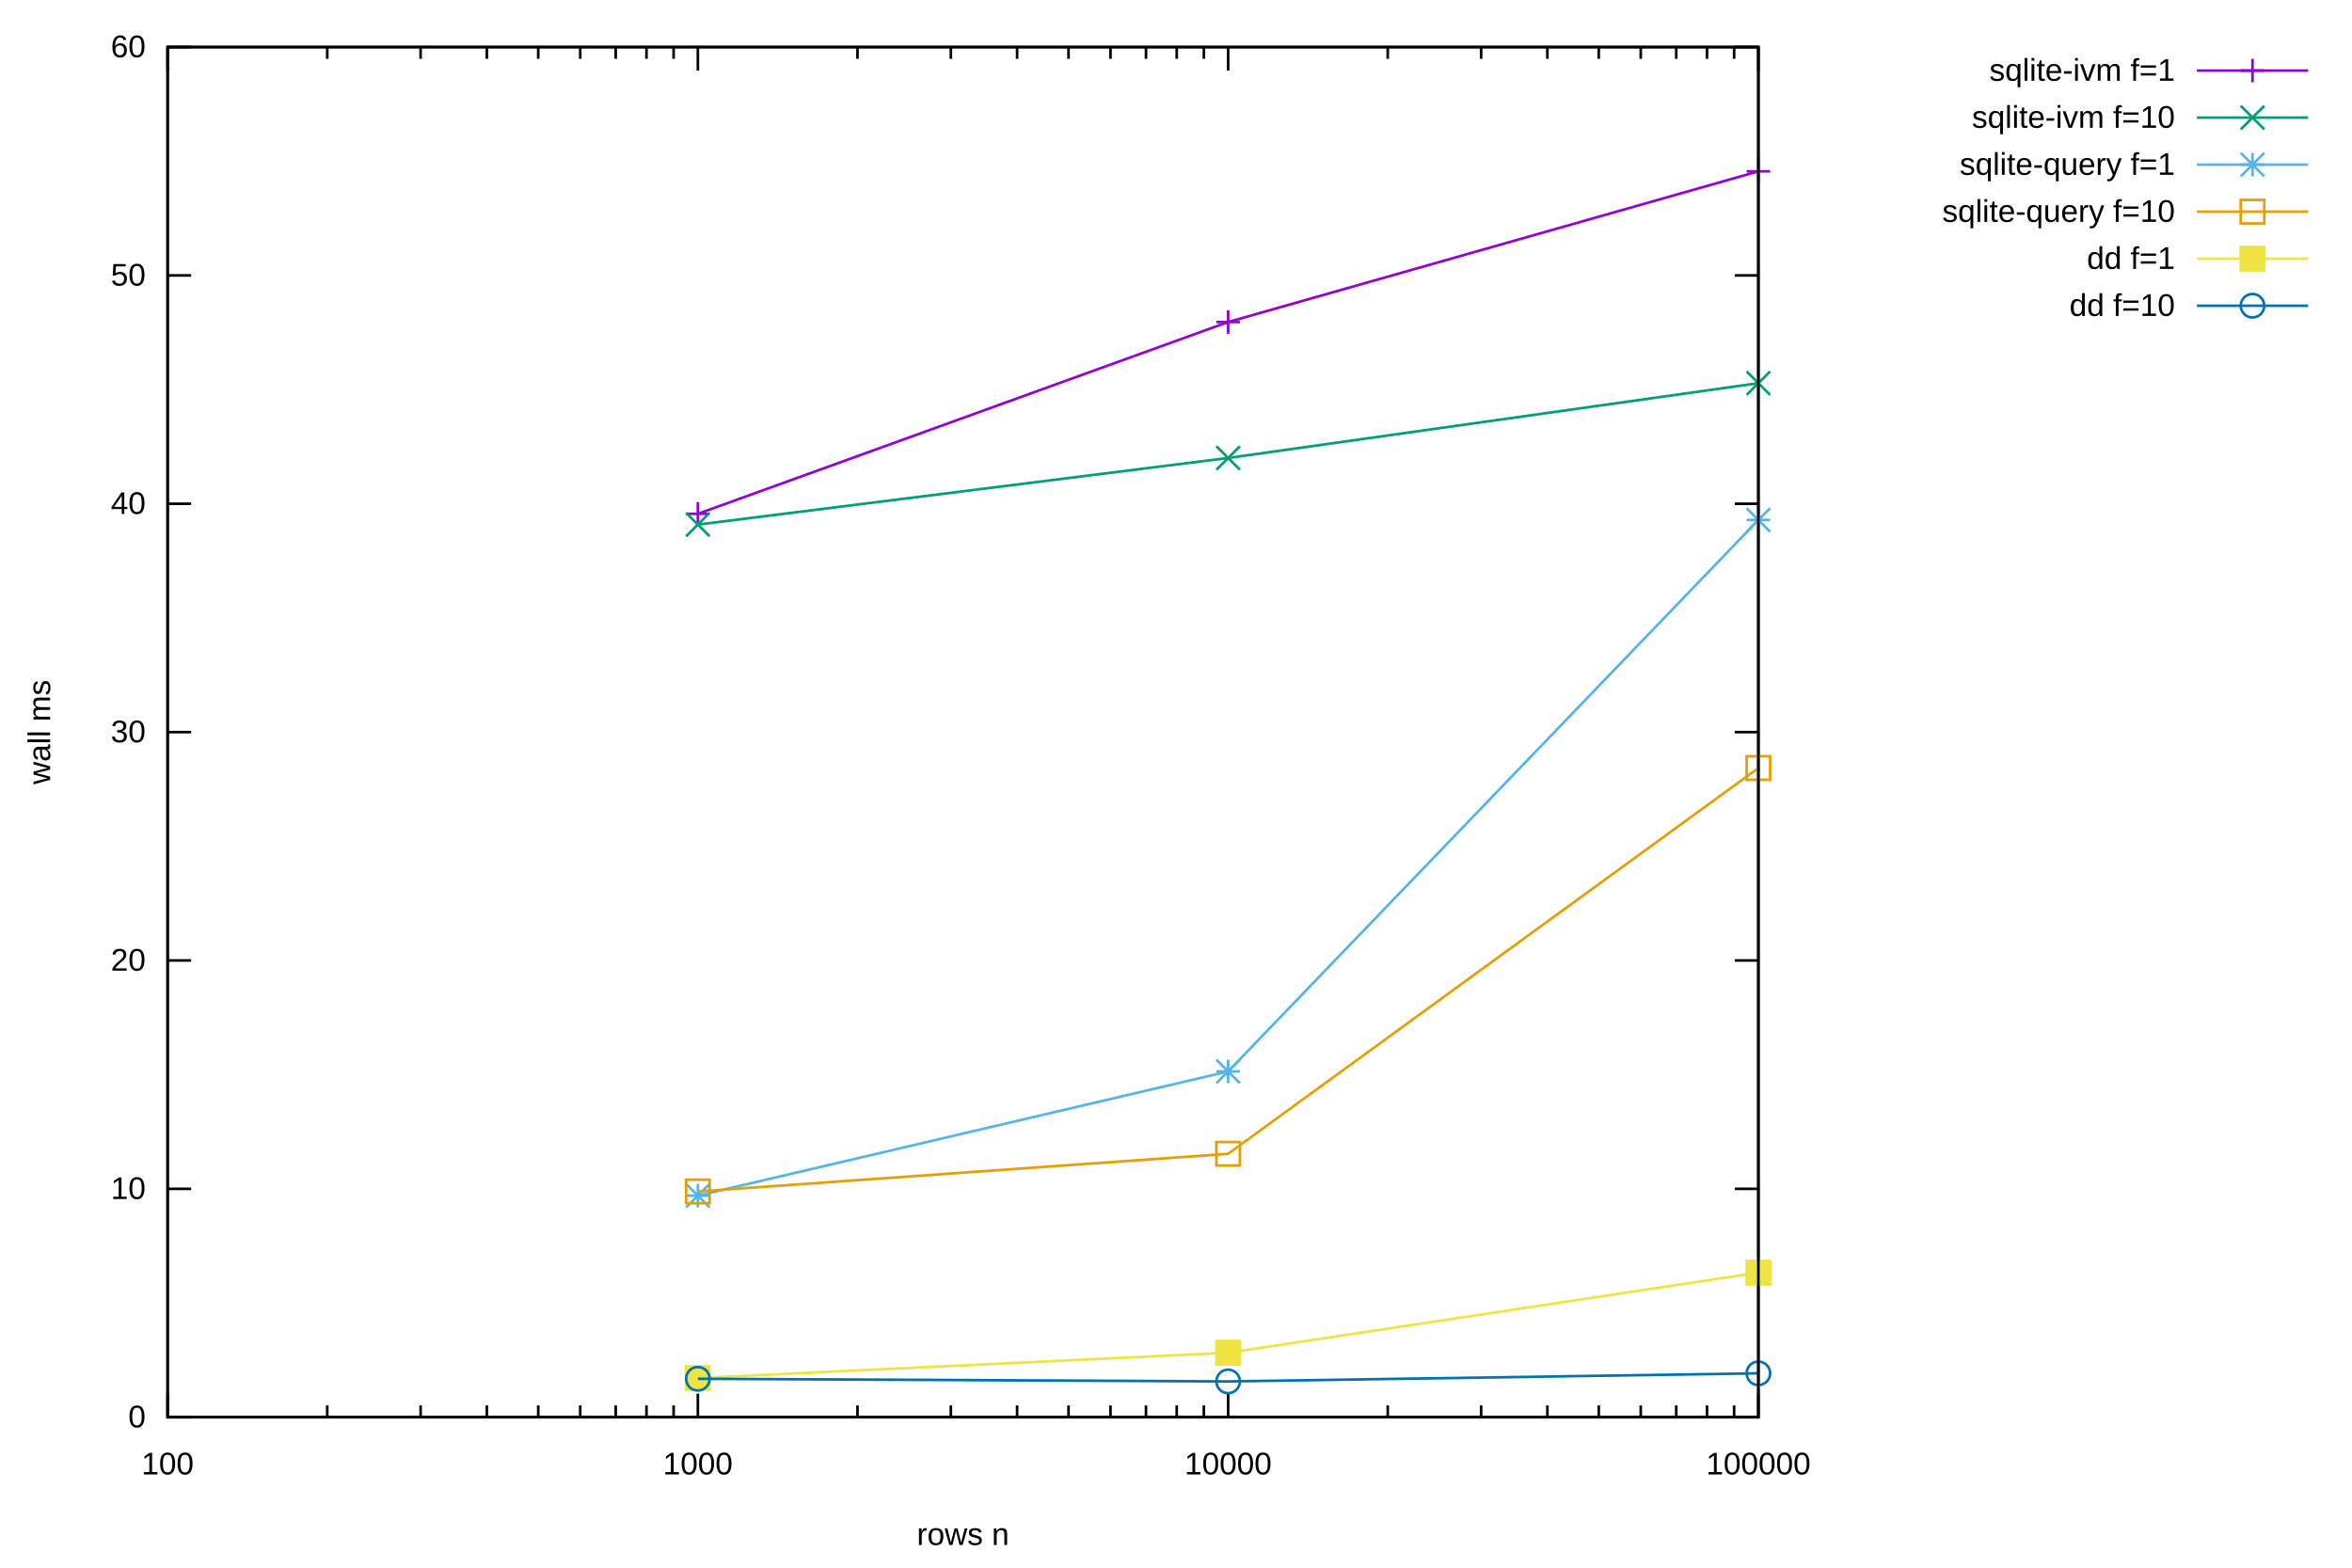
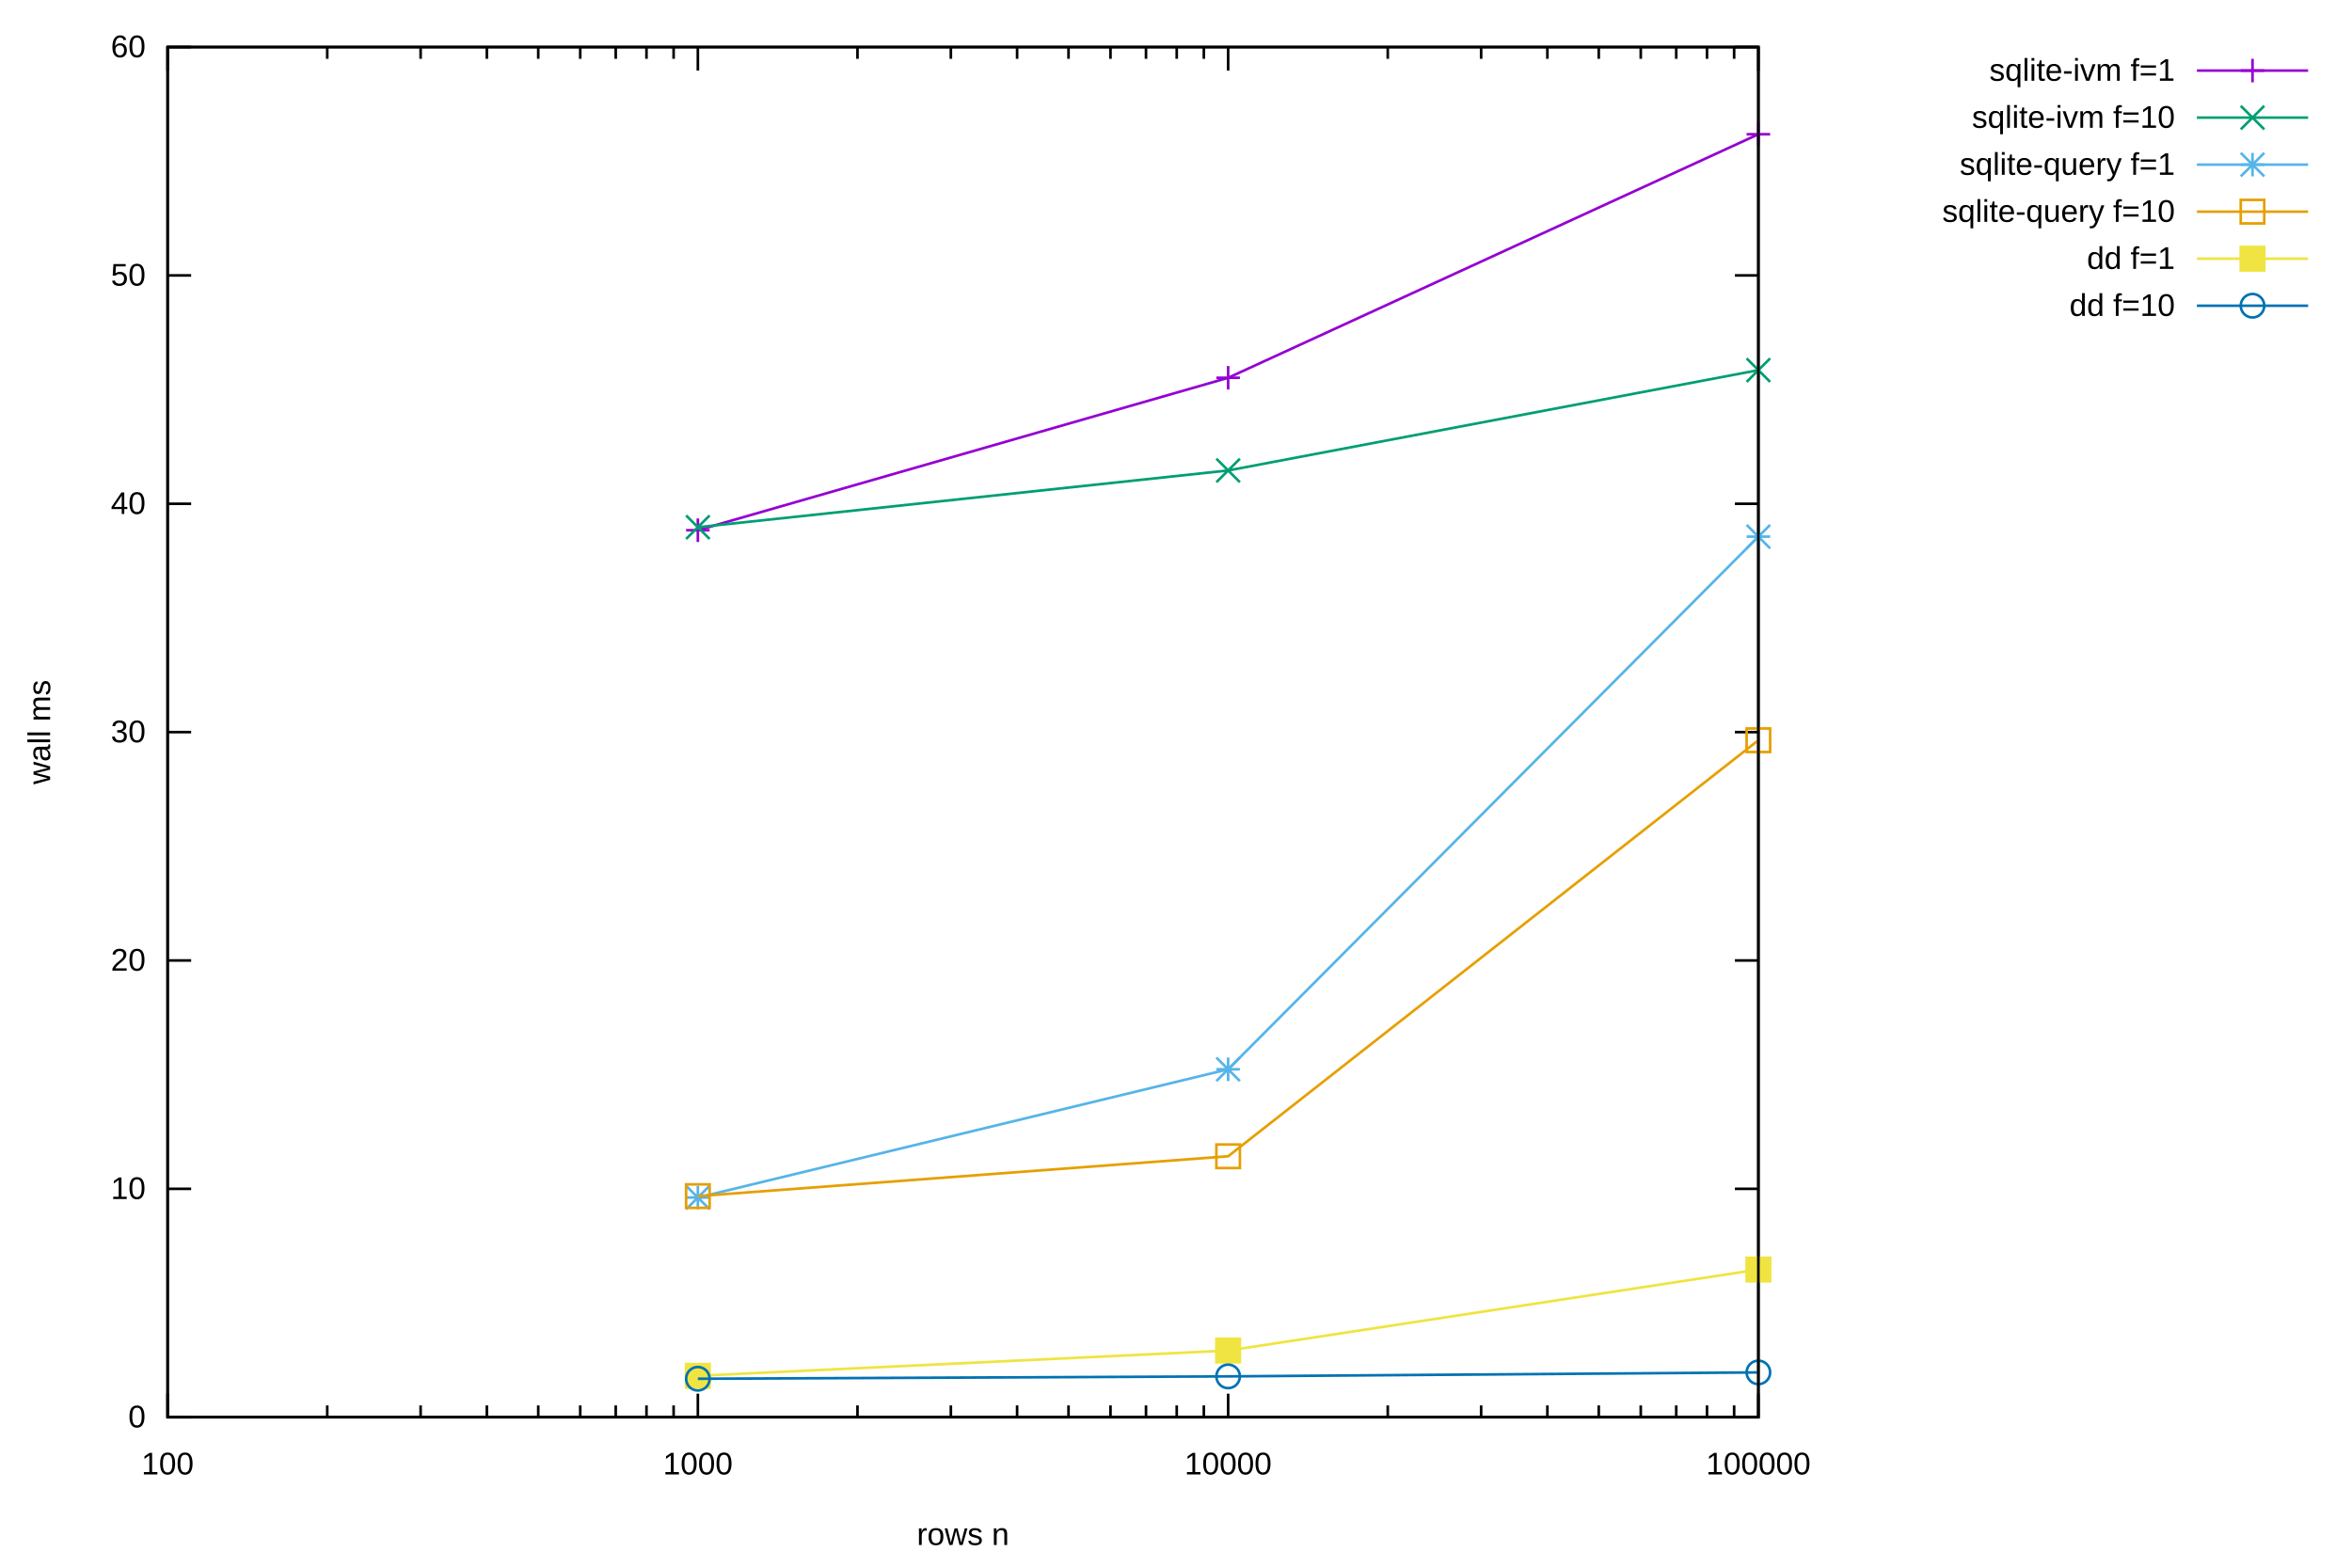
<svg xmlns="http://www.w3.org/2000/svg" xmlns:xlink="http://www.w3.org/1999/xlink" width="900" height="600" viewBox="0 0 900 600">
  <g id="gnuplot_canvas">
    <rect x="0" y="0" width="900" height="600" fill="none" />
    <defs>
      <circle id="gpDot" r="0.5" stroke-width="0.5" stroke="currentColor" />
      <path id="gpPt0" stroke-width="0.222" stroke="currentColor" d="M-1,0 h2 M0,-1 v2" />
      <path id="gpPt1" stroke-width="0.222" stroke="currentColor" d="M-1,-1 L1,1 M1,-1 L-1,1" />
      <path id="gpPt2" stroke-width="0.222" stroke="currentColor" d="M-1,0 L1,0 M0,-1 L0,1 M-1,-1 L1,1 M-1,1 L1,-1" />
      <rect id="gpPt3" stroke-width="0.222" stroke="currentColor" x="-1" y="-1" width="2" height="2" />
      <rect id="gpPt4" stroke-width="0.222" stroke="currentColor" fill="currentColor" x="-1" y="-1" width="2" height="2" />
      <circle id="gpPt5" stroke-width="0.222" stroke="currentColor" cx="0" cy="0" r="1" />
      <use xlink:href="#gpPt5" id="gpPt6" fill="currentColor" stroke="none" />
      <path id="gpPt7" stroke-width="0.222" stroke="currentColor" d="M0,-1.33 L-1.33,0.67 L1.33,0.67 z" />
      <use xlink:href="#gpPt7" id="gpPt8" fill="currentColor" stroke="none" />
      <use xlink:href="#gpPt7" id="gpPt9" stroke="currentColor" transform="rotate(180)" />
      <use xlink:href="#gpPt9" id="gpPt10" fill="currentColor" stroke="none" />
      <use xlink:href="#gpPt3" id="gpPt11" stroke="currentColor" transform="rotate(45)" />
      <use xlink:href="#gpPt11" id="gpPt12" fill="currentColor" stroke="none" />
      <path id="gpPt13" stroke-width="0.222" stroke="currentColor" d="M0,1.330 L1.265,0.411 L0.782,-1.067 L-0.782,-1.076 L-1.265,0.411 z" />
      <use xlink:href="#gpPt13" id="gpPt14" fill="currentColor" stroke="none" />
      <filter id="textbox" filterUnits="objectBoundingBox" x="0" y="0" height="1" width="1">
        <feFlood flood-color="white" flood-opacity="1" result="bgnd" />
        <feComposite in="SourceGraphic" in2="bgnd" operator="atop" />
      </filter>
      <filter id="greybox" filterUnits="objectBoundingBox" x="0" y="0" height="1" width="1">
        <feFlood flood-color="lightgrey" flood-opacity="1" result="grey" />
        <feComposite in="SourceGraphic" in2="grey" operator="atop" />
      </filter>
    </defs>
    <g fill="none" color="white" stroke="currentColor" stroke-width="1.00" stroke-linecap="butt" stroke-linejoin="miter">
</g>
    <g fill="none" color="black" stroke="currentColor" stroke-width="1.00" stroke-linecap="butt" stroke-linejoin="miter">
      <path stroke="black" d="M64.14,542.40 L73.14,542.40 M672.85,542.40 L663.85,542.40  " />
      <g transform="translate(55.75,546.30)" stroke="none" fill="black" font-family="Arial" font-size="12.00" text-anchor="end">
        <text>
          <tspan font-family="Arial"> 0</tspan>
        </text>
      </g>
    </g>
    <g fill="none" color="black" stroke="currentColor" stroke-width="1.00" stroke-linecap="butt" stroke-linejoin="miter">
      <path stroke="black" d="M64.14,455.00 L73.14,455.00 M672.85,455.00 L663.85,455.00  " />
      <g transform="translate(55.75,458.90)" stroke="none" fill="black" font-family="Arial" font-size="12.00" text-anchor="end">
        <text>
          <tspan font-family="Arial"> 10</tspan>
        </text>
      </g>
    </g>
    <g fill="none" color="black" stroke="currentColor" stroke-width="1.00" stroke-linecap="butt" stroke-linejoin="miter">
      <path stroke="black" d="M64.14,367.60 L73.14,367.60 M672.85,367.60 L663.85,367.60  " />
      <g transform="translate(55.75,371.50)" stroke="none" fill="black" font-family="Arial" font-size="12.00" text-anchor="end">
        <text>
          <tspan font-family="Arial"> 20</tspan>
        </text>
      </g>
    </g>
    <g fill="none" color="black" stroke="currentColor" stroke-width="1.00" stroke-linecap="butt" stroke-linejoin="miter">
      <path stroke="black" d="M64.14,280.20 L73.14,280.20 M672.85,280.20 L663.85,280.20  " />
      <g transform="translate(55.75,284.10)" stroke="none" fill="black" font-family="Arial" font-size="12.00" text-anchor="end">
        <text>
          <tspan font-family="Arial"> 30</tspan>
        </text>
      </g>
    </g>
    <g fill="none" color="black" stroke="currentColor" stroke-width="1.00" stroke-linecap="butt" stroke-linejoin="miter">
      <path stroke="black" d="M64.14,192.81 L73.14,192.81 M672.85,192.81 L663.85,192.81  " />
      <g transform="translate(55.75,196.71)" stroke="none" fill="black" font-family="Arial" font-size="12.00" text-anchor="end">
        <text>
          <tspan font-family="Arial"> 40</tspan>
        </text>
      </g>
    </g>
    <g fill="none" color="black" stroke="currentColor" stroke-width="1.00" stroke-linecap="butt" stroke-linejoin="miter">
      <path stroke="black" d="M64.14,105.41 L73.14,105.41 M672.85,105.41 L663.85,105.41  " />
      <g transform="translate(55.75,109.31)" stroke="none" fill="black" font-family="Arial" font-size="12.00" text-anchor="end">
        <text>
          <tspan font-family="Arial"> 50</tspan>
        </text>
      </g>
    </g>
    <g fill="none" color="black" stroke="currentColor" stroke-width="1.00" stroke-linecap="butt" stroke-linejoin="miter">
      <path stroke="black" d="M64.14,18.01 L73.14,18.01 M672.85,18.01 L663.85,18.01  " />
      <g transform="translate(55.75,21.91)" stroke="none" fill="black" font-family="Arial" font-size="12.00" text-anchor="end">
        <text>
          <tspan font-family="Arial"> 60</tspan>
        </text>
      </g>
    </g>
    <g fill="none" color="black" stroke="currentColor" stroke-width="1.00" stroke-linecap="butt" stroke-linejoin="miter">
      <path stroke="black" d="M64.14,542.40 L64.14,533.40 M64.14,18.01 L64.14,27.01  " />
      <g transform="translate(64.14,564.30)" stroke="none" fill="black" font-family="Arial" font-size="12.00" text-anchor="middle">
        <text>
          <tspan font-family="Arial"> 100</tspan>
        </text>
      </g>
    </g>
    <g fill="none" color="black" stroke="currentColor" stroke-width="1.00" stroke-linecap="butt" stroke-linejoin="miter">
      <path stroke="black" d="M125.22,542.40 L125.22,537.90 M125.22,18.01 L125.22,22.51 M160.95,542.40 L160.95,537.90 M160.95,18.01 L160.95,22.51   M186.30,542.40 L186.30,537.90 M186.30,18.01 L186.30,22.51 M205.96,542.40 L205.96,537.90 M205.96,18.01 L205.96,22.51   M222.03,542.40 L222.03,537.90 M222.03,18.01 L222.03,22.51 M235.61,542.40 L235.61,537.90 M235.61,18.01 L235.61,22.51   M247.38,542.40 L247.38,537.90 M247.38,18.01 L247.38,22.51 M257.76,542.40 L257.76,537.90 M257.76,18.01 L257.76,22.51   M267.04,542.40 L267.04,533.40 M267.04,18.01 L267.04,27.01  " />
      <g transform="translate(267.04,564.30)" stroke="none" fill="black" font-family="Arial" font-size="12.00" text-anchor="middle">
        <text>
          <tspan font-family="Arial"> 1000</tspan>
        </text>
      </g>
    </g>
    <g fill="none" color="black" stroke="currentColor" stroke-width="1.00" stroke-linecap="butt" stroke-linejoin="miter">
      <path stroke="black" d="M328.12,542.40 L328.12,537.90 M328.12,18.01 L328.12,22.51 M363.85,542.40 L363.85,537.90 M363.85,18.01 L363.85,22.51   M389.20,542.40 L389.20,537.90 M389.20,18.01 L389.20,22.51 M408.87,542.40 L408.87,537.90 M408.87,18.01 L408.87,22.51   M424.93,542.40 L424.93,537.90 M424.93,18.01 L424.93,22.51 M438.52,542.40 L438.52,537.90 M438.52,18.01 L438.52,22.51   M450.28,542.40 L450.28,537.90 M450.28,18.01 L450.28,22.51 M460.66,542.40 L460.66,537.90 M460.66,18.01 L460.66,22.51   M469.95,542.40 L469.95,533.40 M469.95,18.01 L469.95,27.01  " />
      <g transform="translate(469.95,564.30)" stroke="none" fill="black" font-family="Arial" font-size="12.00" text-anchor="middle">
        <text>
          <tspan font-family="Arial"> 10000</tspan>
        </text>
      </g>
    </g>
    <g fill="none" color="black" stroke="currentColor" stroke-width="1.00" stroke-linecap="butt" stroke-linejoin="miter">
      <path stroke="black" d="M531.03,542.40 L531.03,537.90 M531.03,18.01 L531.03,22.51 M566.76,542.40 L566.76,537.90 M566.76,18.01 L566.76,22.51   M592.11,542.40 L592.11,537.90 M592.11,18.01 L592.11,22.51 M611.77,542.40 L611.77,537.90 M611.77,18.01 L611.77,22.51   M627.84,542.40 L627.84,537.90 M627.84,18.01 L627.84,22.51 M641.42,542.40 L641.42,537.90 M641.42,18.01 L641.42,22.51   M653.19,542.40 L653.19,537.90 M653.19,18.01 L653.19,22.51 M663.57,542.40 L663.57,537.90 M663.57,18.01 L663.57,22.51   M672.85,542.40 L672.85,533.40 M672.85,18.01 L672.85,27.01  " />
      <g transform="translate(672.85,564.30)" stroke="none" fill="black" font-family="Arial" font-size="12.00" text-anchor="middle">
        <text>
          <tspan font-family="Arial"> 100000</tspan>
        </text>
      </g>
    </g>
    <g fill="none" color="black" stroke="currentColor" stroke-width="1.00" stroke-linecap="butt" stroke-linejoin="miter">
</g>
    <g fill="none" color="black" stroke="currentColor" stroke-width="1.00" stroke-linecap="butt" stroke-linejoin="miter">
      <path stroke="black" d="M64.14,18.01 L64.14,542.40 L672.85,542.40 L672.85,18.01 L64.14,18.01 Z  " />
    </g>
    <g fill="none" color="black" stroke="currentColor" stroke-width="1.00" stroke-linecap="butt" stroke-linejoin="miter">
</g>
    <g id="gnuplot_plot_1">
      <g fill="none" color="black" stroke="currentColor" stroke-width="1.00" stroke-linecap="butt" stroke-linejoin="miter">
        <g transform="translate(832.26,30.91)" stroke="none" fill="black" font-family="Arial" font-size="12.00" text-anchor="end">
          <text>
            <tspan font-family="Arial">sqlite-ivm f=1</tspan>
          </text>
        </g>
      </g>
      <g fill="none" color="black" stroke="currentColor" stroke-width="1.00" stroke-linecap="butt" stroke-linejoin="miter">
-         <path stroke="rgb(148,   0, 211)" d="M840.65,27.01 L883.21,27.01 M267.04,196.66 L469.95,123.25 L672.85,65.57  " />
-         <use xlink:href="#gpPt0" transform="translate(267.04,196.66) scale(4.50)" color="rgb(148,   0, 211)" />
-         <use xlink:href="#gpPt0" transform="translate(469.95,123.25) scale(4.50)" color="rgb(148,   0, 211)" />
-         <use xlink:href="#gpPt0" transform="translate(672.85,65.57) scale(4.50)" color="rgb(148,   0, 211)" />
+         <path stroke="rgb(148,   0, 211)" d="M840.65,27.01 L883.21,27.01 M267.04,202.93 L469.95,144.59 L672.85,51.38  " />
+         <use xlink:href="#gpPt0" transform="translate(267.04,202.93) scale(4.50)" color="rgb(148,   0, 211)" />
+         <use xlink:href="#gpPt0" transform="translate(469.95,144.59) scale(4.50)" color="rgb(148,   0, 211)" />
+         <use xlink:href="#gpPt0" transform="translate(672.85,51.38) scale(4.50)" color="rgb(148,   0, 211)" />
        <use xlink:href="#gpPt0" transform="translate(861.93,27.01) scale(4.50)" color="rgb(148,   0, 211)" />
      </g>
    </g>
    <g id="gnuplot_plot_2">
      <g fill="none" color="black" stroke="currentColor" stroke-width="1.00" stroke-linecap="butt" stroke-linejoin="miter">
        <g transform="translate(832.26,48.91)" stroke="none" fill="black" font-family="Arial" font-size="12.00" text-anchor="end">
          <text>
            <tspan font-family="Arial">sqlite-ivm f=10</tspan>
          </text>
        </g>
      </g>
      <g fill="none" color="black" stroke="currentColor" stroke-width="1.00" stroke-linecap="butt" stroke-linejoin="miter">
-         <path stroke="rgb(  0, 158, 115)" d="M840.65,45.01 L883.21,45.01 M267.04,200.77 L469.95,175.28 L672.85,146.65  " />
-         <use xlink:href="#gpPt1" transform="translate(267.04,200.77) scale(4.50)" color="rgb(  0, 158, 115)" />
-         <use xlink:href="#gpPt1" transform="translate(469.95,175.28) scale(4.50)" color="rgb(  0, 158, 115)" />
-         <use xlink:href="#gpPt1" transform="translate(672.85,146.65) scale(4.50)" color="rgb(  0, 158, 115)" />
+         <path stroke="rgb(  0, 158, 115)" d="M840.65,45.01 L883.21,45.01 M267.04,201.78 L469.95,180.06 L672.85,141.66  " />
+         <use xlink:href="#gpPt1" transform="translate(267.04,201.78) scale(4.50)" color="rgb(  0, 158, 115)" />
+         <use xlink:href="#gpPt1" transform="translate(469.95,180.06) scale(4.50)" color="rgb(  0, 158, 115)" />
+         <use xlink:href="#gpPt1" transform="translate(672.85,141.66) scale(4.50)" color="rgb(  0, 158, 115)" />
        <use xlink:href="#gpPt1" transform="translate(861.93,45.01) scale(4.50)" color="rgb(  0, 158, 115)" />
      </g>
    </g>
    <g id="gnuplot_plot_3">
      <g fill="none" color="black" stroke="currentColor" stroke-width="1.00" stroke-linecap="butt" stroke-linejoin="miter">
        <g transform="translate(832.26,66.91)" stroke="none" fill="black" font-family="Arial" font-size="12.00" text-anchor="end">
          <text>
            <tspan font-family="Arial">sqlite-query f=1</tspan>
          </text>
        </g>
      </g>
      <g fill="none" color="black" stroke="currentColor" stroke-width="1.00" stroke-linecap="butt" stroke-linejoin="miter">
-         <path stroke="rgb( 86, 180, 233)" d="M840.65,63.01 L883.21,63.01 M267.04,457.61 L469.95,410.07 L672.85,199.01  " />
-         <use xlink:href="#gpPt2" transform="translate(267.04,457.61) scale(4.50)" color="rgb( 86, 180, 233)" />
-         <use xlink:href="#gpPt2" transform="translate(469.95,410.07) scale(4.50)" color="rgb( 86, 180, 233)" />
-         <use xlink:href="#gpPt2" transform="translate(672.85,199.01) scale(4.50)" color="rgb( 86, 180, 233)" />
+         <path stroke="rgb( 86, 180, 233)" d="M840.65,63.01 L883.21,63.01 M267.04,458.33 L469.95,409.25 L672.85,205.39  " />
+         <use xlink:href="#gpPt2" transform="translate(267.04,458.33) scale(4.50)" color="rgb( 86, 180, 233)" />
+         <use xlink:href="#gpPt2" transform="translate(469.95,409.25) scale(4.50)" color="rgb( 86, 180, 233)" />
+         <use xlink:href="#gpPt2" transform="translate(672.85,205.39) scale(4.50)" color="rgb( 86, 180, 233)" />
        <use xlink:href="#gpPt2" transform="translate(861.93,63.01) scale(4.50)" color="rgb( 86, 180, 233)" />
      </g>
    </g>
    <g id="gnuplot_plot_4">
      <g fill="none" color="black" stroke="currentColor" stroke-width="1.00" stroke-linecap="butt" stroke-linejoin="miter">
        <g transform="translate(832.26,84.91)" stroke="none" fill="black" font-family="Arial" font-size="12.00" text-anchor="end">
          <text>
            <tspan font-family="Arial">sqlite-query f=10</tspan>
          </text>
        </g>
      </g>
      <g fill="none" color="black" stroke="currentColor" stroke-width="1.00" stroke-linecap="butt" stroke-linejoin="miter">
-         <path stroke="rgb(230, 159,   0)" d="M840.65,81.01 L883.21,81.01 M267.04,456.01 L469.95,441.59 L672.85,293.94  " />
-         <use xlink:href="#gpPt3" transform="translate(267.04,456.01) scale(4.50)" color="rgb(230, 159,   0)" />
-         <use xlink:href="#gpPt3" transform="translate(469.95,441.59) scale(4.50)" color="rgb(230, 159,   0)" />
-         <use xlink:href="#gpPt3" transform="translate(672.85,293.94) scale(4.50)" color="rgb(230, 159,   0)" />
+         <path stroke="rgb(230, 159,   0)" d="M840.65,81.01 L883.21,81.01 M267.04,457.79 L469.95,442.54 L672.85,283.31  " />
+         <use xlink:href="#gpPt3" transform="translate(267.04,457.79) scale(4.50)" color="rgb(230, 159,   0)" />
+         <use xlink:href="#gpPt3" transform="translate(469.95,442.54) scale(4.50)" color="rgb(230, 159,   0)" />
+         <use xlink:href="#gpPt3" transform="translate(672.85,283.31) scale(4.50)" color="rgb(230, 159,   0)" />
        <use xlink:href="#gpPt3" transform="translate(861.93,81.01) scale(4.50)" color="rgb(230, 159,   0)" />
      </g>
    </g>
    <g id="gnuplot_plot_5">
      <g fill="none" color="black" stroke="currentColor" stroke-width="1.00" stroke-linecap="butt" stroke-linejoin="miter">
        <g transform="translate(832.26,102.91)" stroke="none" fill="black" font-family="Arial" font-size="12.00" text-anchor="end">
          <text>
            <tspan font-family="Arial">dd f=1</tspan>
          </text>
        </g>
      </g>
      <g fill="none" color="black" stroke="currentColor" stroke-width="1.00" stroke-linecap="butt" stroke-linejoin="miter">
-         <path stroke="rgb(240, 228,  66)" d="M840.65,99.01 L883.21,99.01 M267.04,527.41 L469.95,517.73 L672.85,487.08  " />
-         <use xlink:href="#gpPt4" transform="translate(267.04,527.41) scale(4.50)" color="rgb(240, 228,  66)" />
-         <use xlink:href="#gpPt4" transform="translate(469.95,517.73) scale(4.50)" color="rgb(240, 228,  66)" />
-         <use xlink:href="#gpPt4" transform="translate(672.85,487.08) scale(4.50)" color="rgb(240, 228,  66)" />
+         <path stroke="rgb(240, 228,  66)" d="M840.65,99.01 L883.21,99.01 M267.04,526.56 L469.95,516.89 L672.85,485.89  " />
+         <use xlink:href="#gpPt4" transform="translate(267.04,526.56) scale(4.50)" color="rgb(240, 228,  66)" />
+         <use xlink:href="#gpPt4" transform="translate(469.95,516.89) scale(4.50)" color="rgb(240, 228,  66)" />
+         <use xlink:href="#gpPt4" transform="translate(672.85,485.89) scale(4.50)" color="rgb(240, 228,  66)" />
        <use xlink:href="#gpPt4" transform="translate(861.93,99.01) scale(4.50)" color="rgb(240, 228,  66)" />
      </g>
    </g>
    <g id="gnuplot_plot_6">
      <g fill="none" color="black" stroke="currentColor" stroke-width="1.00" stroke-linecap="butt" stroke-linejoin="miter">
        <g transform="translate(832.26,120.91)" stroke="none" fill="black" font-family="Arial" font-size="12.00" text-anchor="end">
          <text>
            <tspan font-family="Arial">dd f=10</tspan>
          </text>
        </g>
      </g>
      <g fill="none" color="black" stroke="currentColor" stroke-width="1.00" stroke-linecap="butt" stroke-linejoin="miter">
-         <path stroke="rgb(  0, 114, 178)" d="M840.65,117.01 L883.21,117.01 M267.04,527.70 L469.95,528.71 L672.85,525.61  " />
-         <use xlink:href="#gpPt5" transform="translate(267.04,527.70) scale(4.50)" color="rgb(  0, 114, 178)" />
-         <use xlink:href="#gpPt5" transform="translate(469.95,528.71) scale(4.50)" color="rgb(  0, 114, 178)" />
-         <use xlink:href="#gpPt5" transform="translate(672.85,525.61) scale(4.50)" color="rgb(  0, 114, 178)" />
+         <path stroke="rgb(  0, 114, 178)" d="M840.65,117.01 L883.21,117.01 M267.04,527.69 L469.95,526.78 L672.85,525.26  " />
+         <use xlink:href="#gpPt5" transform="translate(267.04,527.69) scale(4.50)" color="rgb(  0, 114, 178)" />
+         <use xlink:href="#gpPt5" transform="translate(469.95,526.78) scale(4.50)" color="rgb(  0, 114, 178)" />
+         <use xlink:href="#gpPt5" transform="translate(672.85,525.26) scale(4.50)" color="rgb(  0, 114, 178)" />
        <use xlink:href="#gpPt5" transform="translate(861.93,117.01) scale(4.50)" color="rgb(  0, 114, 178)" />
      </g>
    </g>
    <g fill="none" color="white" stroke="rgb(  0, 114, 178)" stroke-width="2.00" stroke-linecap="butt" stroke-linejoin="miter">
</g>
    <g fill="none" color="black" stroke="currentColor" stroke-width="2.00" stroke-linecap="butt" stroke-linejoin="miter">
</g>
    <g fill="none" color="black" stroke="black" stroke-width="1.00" stroke-linecap="butt" stroke-linejoin="miter">
</g>
    <g fill="none" color="black" stroke="currentColor" stroke-width="1.00" stroke-linecap="butt" stroke-linejoin="miter">
      <path stroke="black" d="M64.14,18.01 L64.14,542.40 L672.85,542.40 L672.85,18.01 L64.14,18.01 Z  " />
      <g transform="translate(19.18,280.21) rotate(270.00)" stroke="none" fill="black" font-family="Arial" font-size="12.00" text-anchor="middle">
        <text>
          <tspan font-family="Arial">wall ms</tspan>
        </text>
      </g>
    </g>
    <g fill="none" color="black" stroke="currentColor" stroke-width="1.00" stroke-linecap="butt" stroke-linejoin="miter">
      <g transform="translate(368.49,591.30)" stroke="none" fill="black" font-family="Arial" font-size="12.00" text-anchor="middle">
        <text>
          <tspan font-family="Arial">rows n</tspan>
        </text>
      </g>
    </g>
    <g fill="none" color="black" stroke="currentColor" stroke-width="1.00" stroke-linecap="butt" stroke-linejoin="miter">
</g>
    <g fill="none" color="black" stroke="currentColor" stroke-width="1.00" stroke-linecap="butt" stroke-linejoin="miter">
</g>
  </g>
</svg>
